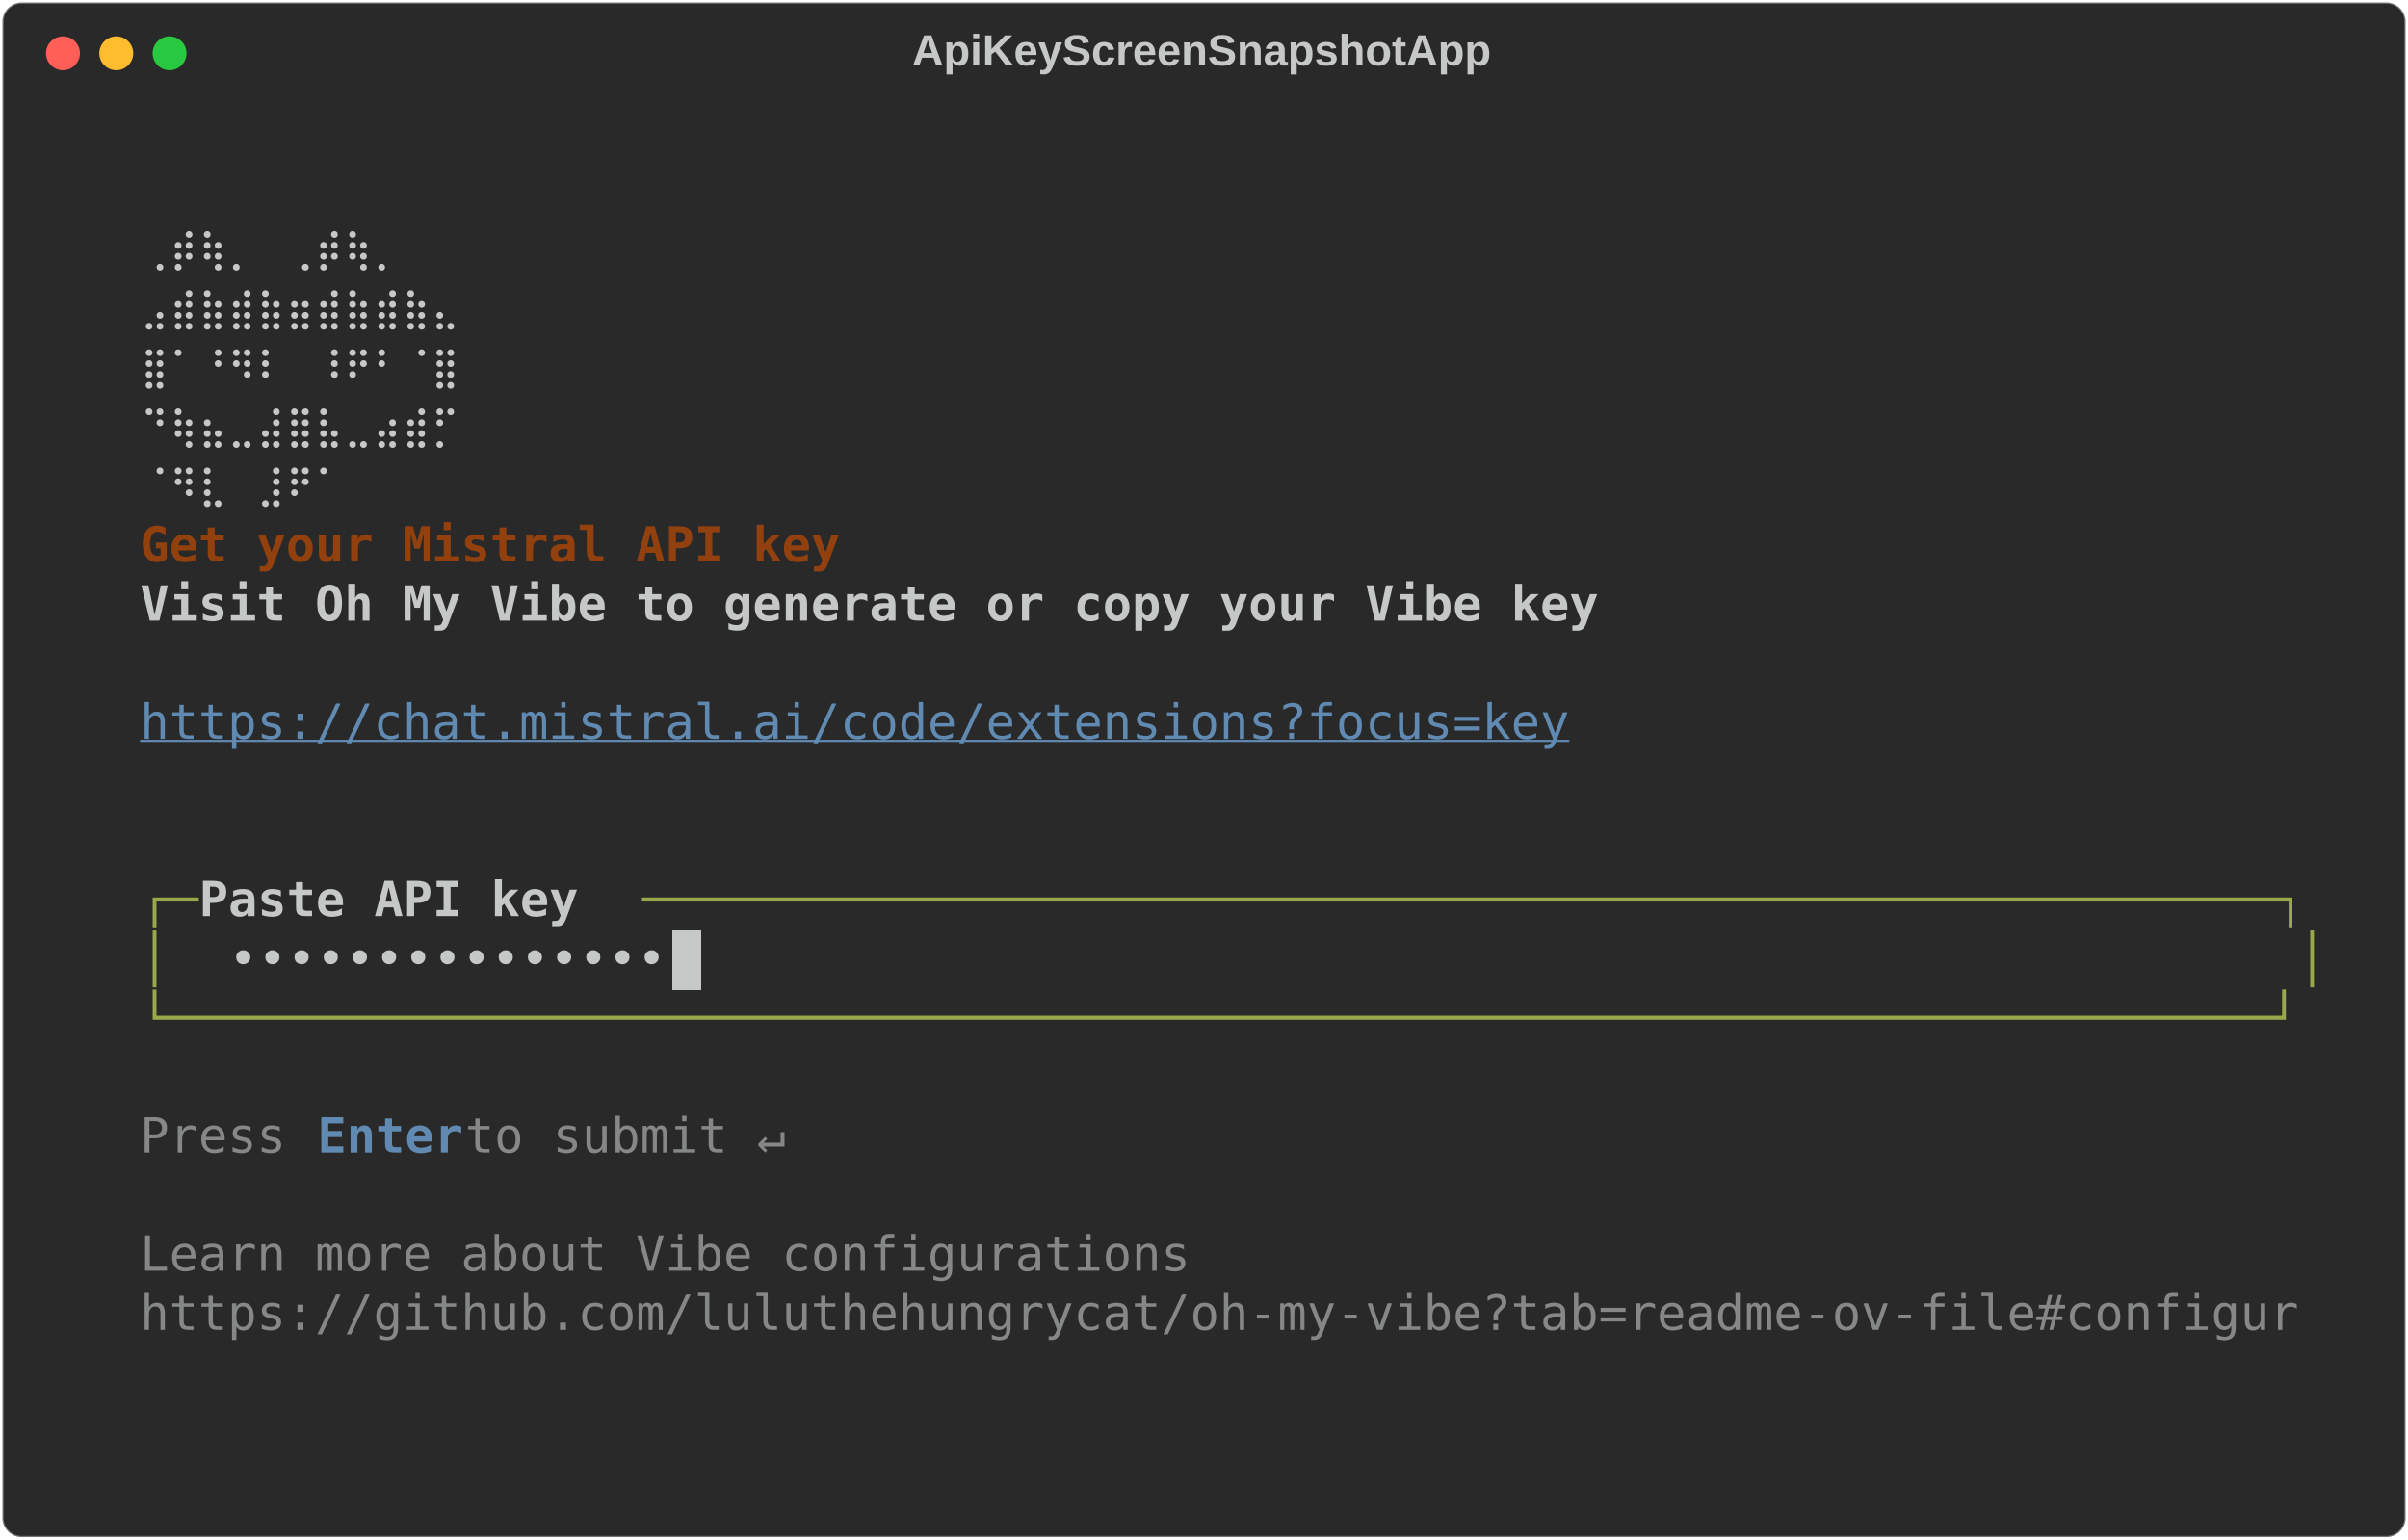
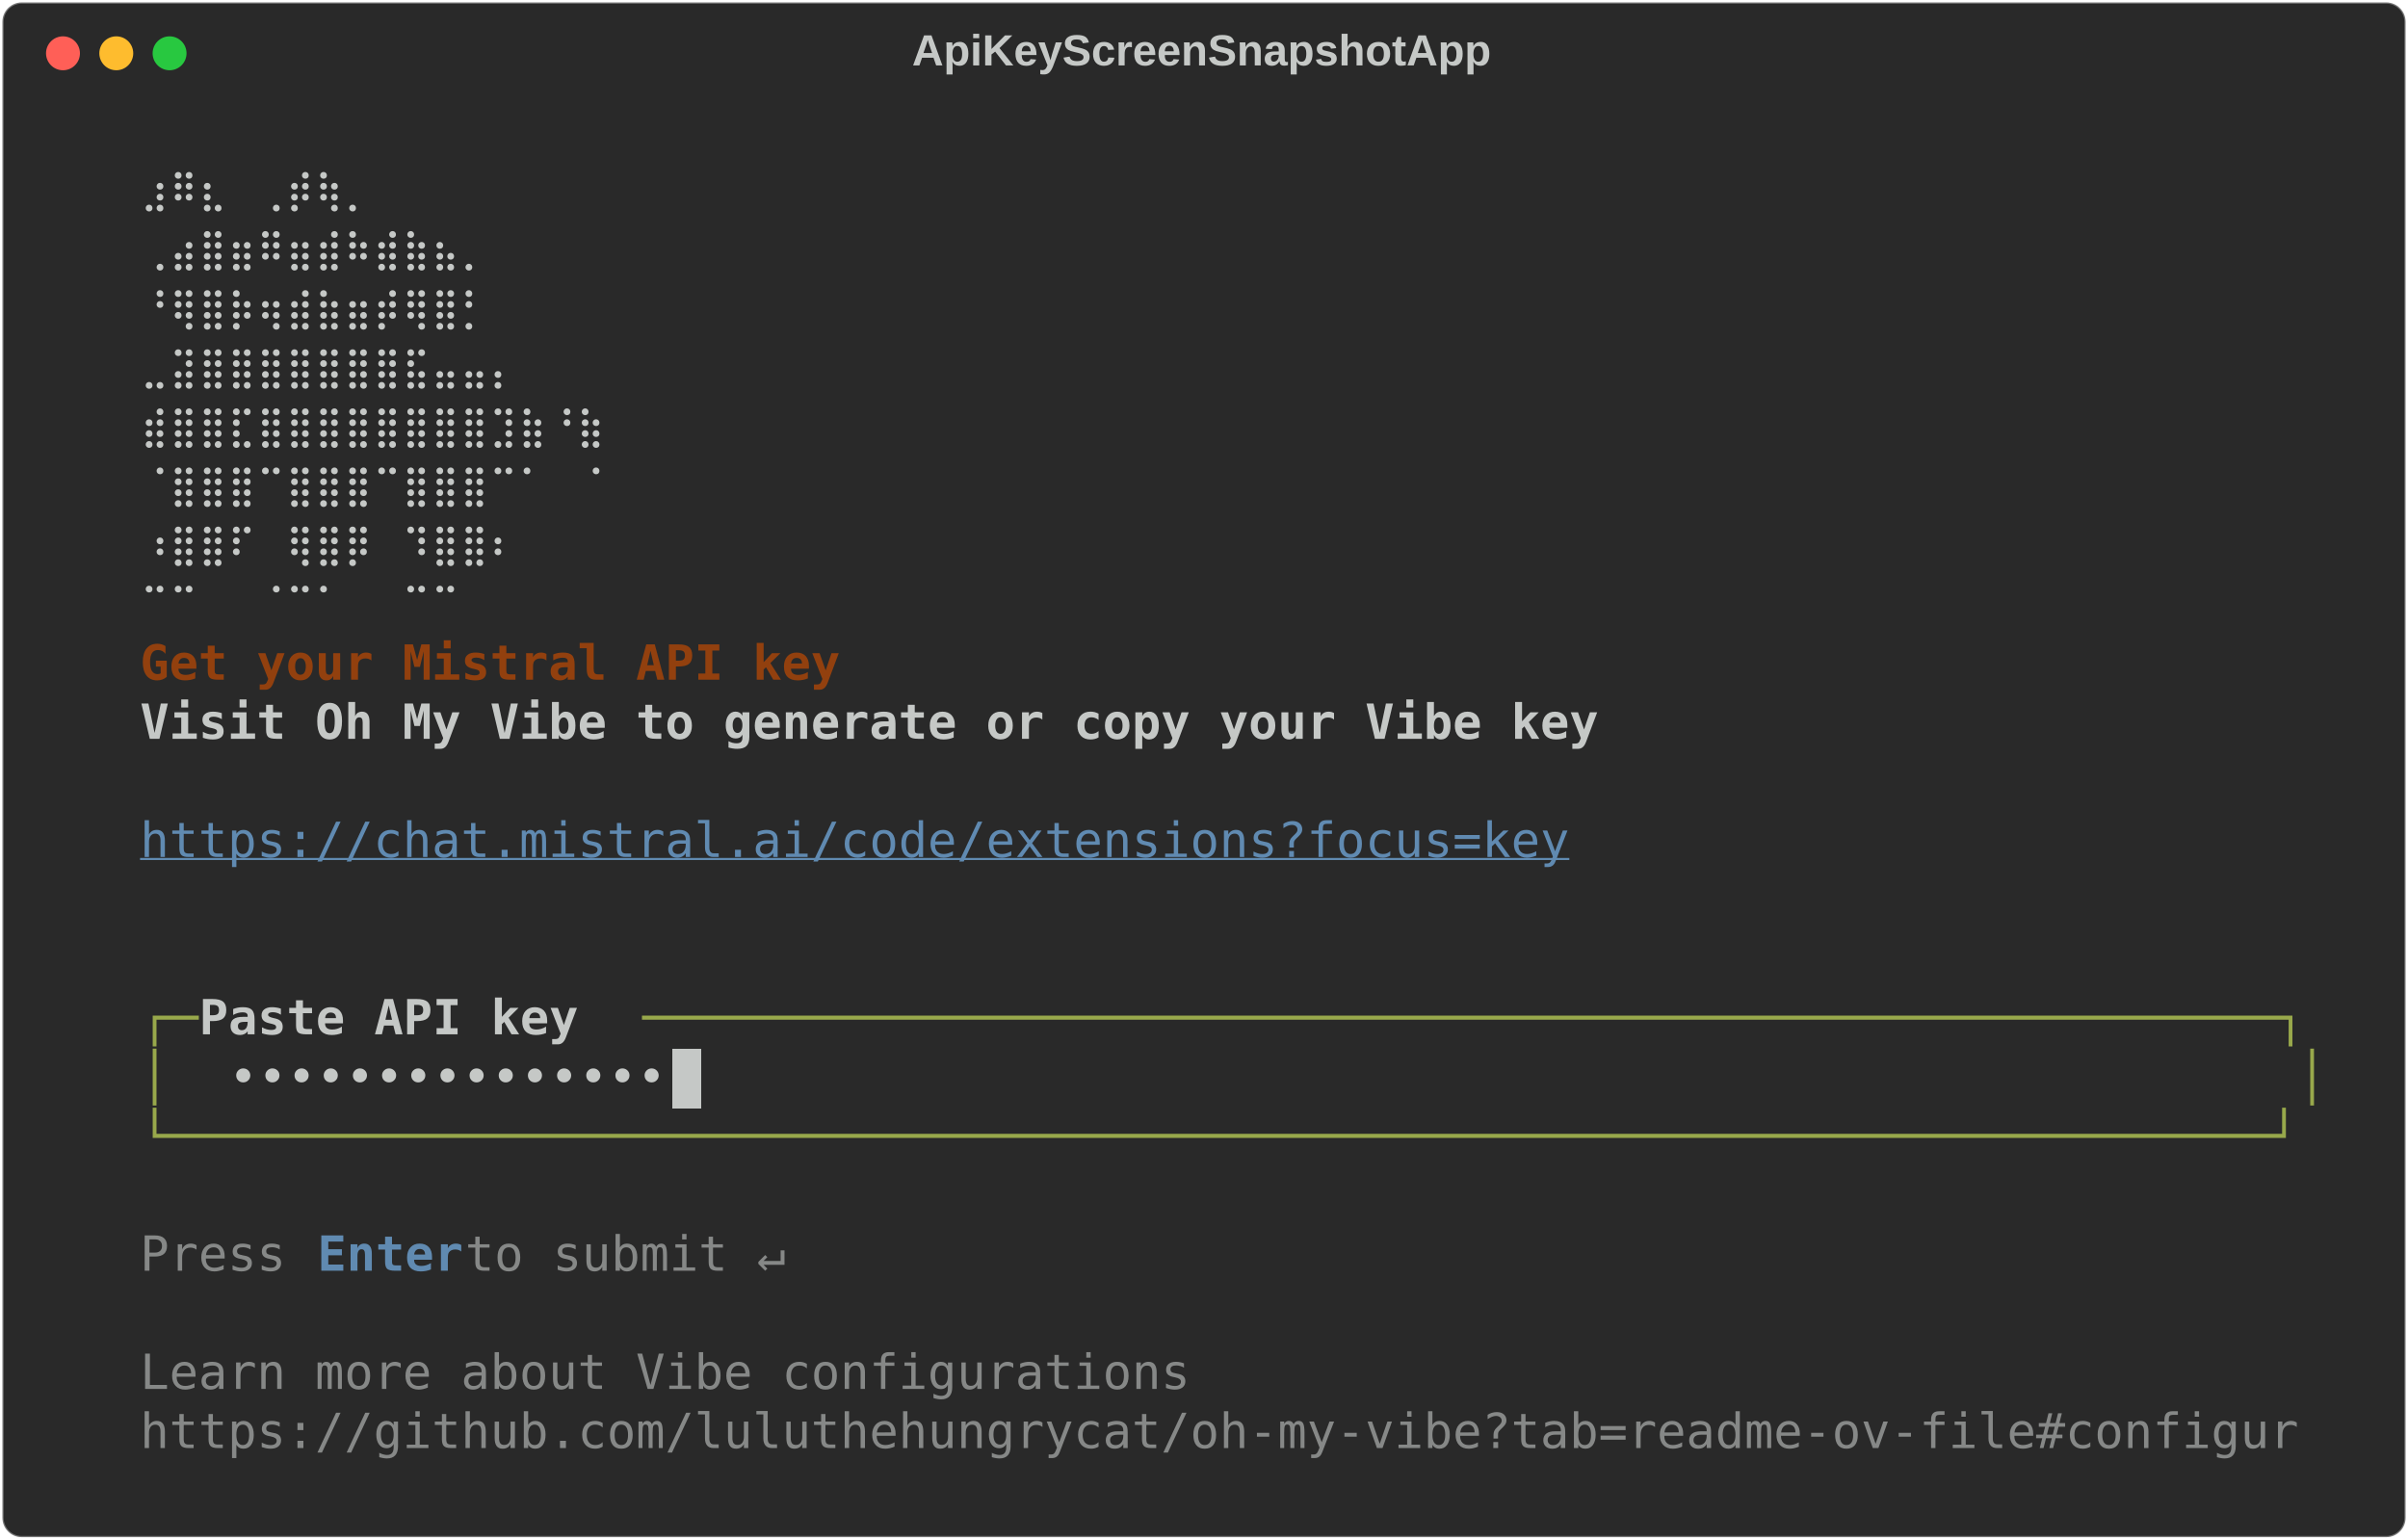
<svg xmlns="http://www.w3.org/2000/svg" class="rich-terminal" viewBox="0 0 994 635.6">
  <style>

    @font-face {
        font-family: "Fira Code";
        src: local("FiraCode-Regular"),
                url("https://cdnjs.cloudflare.com/ajax/libs/firacode/6.2.0/woff2/FiraCode-Regular.woff2") format("woff2"),
                url("https://cdnjs.cloudflare.com/ajax/libs/firacode/6.2.0/woff/FiraCode-Regular.woff") format("woff");
        font-style: normal;
        font-weight: 400;
    }
    @font-face {
        font-family: "Fira Code";
        src: local("FiraCode-Bold"),
                url("https://cdnjs.cloudflare.com/ajax/libs/firacode/6.2.0/woff2/FiraCode-Bold.woff2") format("woff2"),
                url("https://cdnjs.cloudflare.com/ajax/libs/firacode/6.2.0/woff/FiraCode-Bold.woff") format("woff");
        font-style: bold;
        font-weight: 700;
    }

    .terminal-matrix {
        font-family: Fira Code, monospace;
        font-size: 20px;
        line-height: 24.4px;
        font-variant-east-asian: full-width;
    }

    .terminal-title {
        font-size: 18px;
        font-weight: bold;
        font-family: arial;
    }

    .terminal-r1 { fill: #c5c8c6 }
.terminal-r2 { fill: #92400e;font-weight: bold }
.terminal-r3 { fill: #c5c8c6;font-weight: bold }
.terminal-r4 { fill: #608ab1;text-decoration: underline; }
.terminal-r5 { fill: #98a84b }
.terminal-r6 { fill: #4b4e55 }
.terminal-r7 { fill: #868887 }
.terminal-r8 { fill: #608ab1;font-weight: bold }
    </style>
  <defs>
    <clipPath id="terminal-clip-terminal">
      <rect x="0" y="0" width="975.0" height="584.6" />
    </clipPath>
    <clipPath id="terminal-line-0">
      <rect x="0" y="1.5" width="976" height="24.65" />
    </clipPath>
    <clipPath id="terminal-line-1">
      <rect x="0" y="25.9" width="976" height="24.65" />
    </clipPath>
    <clipPath id="terminal-line-2">
      <rect x="0" y="50.3" width="976" height="24.65" />
    </clipPath>
    <clipPath id="terminal-line-3">
      <rect x="0" y="74.7" width="976" height="24.65" />
    </clipPath>
    <clipPath id="terminal-line-4">
      <rect x="0" y="99.1" width="976" height="24.65" />
    </clipPath>
    <clipPath id="terminal-line-5">
      <rect x="0" y="123.5" width="976" height="24.65" />
    </clipPath>
    <clipPath id="terminal-line-6">
      <rect x="0" y="147.9" width="976" height="24.65" />
    </clipPath>
    <clipPath id="terminal-line-7">
      <rect x="0" y="172.3" width="976" height="24.65" />
    </clipPath>
    <clipPath id="terminal-line-8">
      <rect x="0" y="196.7" width="976" height="24.65" />
    </clipPath>
    <clipPath id="terminal-line-9">
      <rect x="0" y="221.1" width="976" height="24.65" />
    </clipPath>
    <clipPath id="terminal-line-10">
      <rect x="0" y="245.5" width="976" height="24.65" />
    </clipPath>
    <clipPath id="terminal-line-11">
      <rect x="0" y="269.9" width="976" height="24.65" />
    </clipPath>
    <clipPath id="terminal-line-12">
      <rect x="0" y="294.3" width="976" height="24.65" />
    </clipPath>
    <clipPath id="terminal-line-13">
      <rect x="0" y="318.7" width="976" height="24.65" />
    </clipPath>
    <clipPath id="terminal-line-14">
      <rect x="0" y="343.1" width="976" height="24.65" />
    </clipPath>
    <clipPath id="terminal-line-15">
      <rect x="0" y="367.5" width="976" height="24.65" />
    </clipPath>
    <clipPath id="terminal-line-16">
      <rect x="0" y="391.9" width="976" height="24.65" />
    </clipPath>
    <clipPath id="terminal-line-17">
      <rect x="0" y="416.3" width="976" height="24.65" />
    </clipPath>
    <clipPath id="terminal-line-18">
      <rect x="0" y="440.7" width="976" height="24.65" />
    </clipPath>
    <clipPath id="terminal-line-19">
      <rect x="0" y="465.1" width="976" height="24.65" />
    </clipPath>
    <clipPath id="terminal-line-20">
      <rect x="0" y="489.5" width="976" height="24.65" />
    </clipPath>
    <clipPath id="terminal-line-21">
      <rect x="0" y="513.9" width="976" height="24.65" />
    </clipPath>
    <clipPath id="terminal-line-22">
      <rect x="0" y="538.3" width="976" height="24.65" />
    </clipPath>
  </defs>
  <rect fill="#292929" stroke="rgba(255,255,255,0.35)" stroke-width="1" x="1" y="1" width="992" height="633.6" rx="8" />
  <text class="terminal-title" fill="#c5c8c6" text-anchor="middle" x="496" y="27">ApiKeyScreenSnapshotApp</text>
  <g transform="translate(26,22)">
    <circle cx="0" cy="0" r="7" fill="#ff5f57" />
    <circle cx="22" cy="0" r="7" fill="#febc2e" />
    <circle cx="44" cy="0" r="7" fill="#28c840" />
  </g>
  <g transform="translate(9, 41)" clip-path="url(#terminal-clip-terminal)">
-     <rect fill="#c5c8c6" x="268.4" y="343.1" width="12.2" height="24.65" shape-rendering="crispEdges" />
+     <rect fill="#c5c8c6" x="268.4" y="391.9" width="12.2" height="24.65" shape-rendering="crispEdges" />
    <g class="terminal-matrix">
      <text class="terminal-r1" x="976" y="20" textLength="12.2" clip-path="url(#terminal-line-0)">
</text>
+       <text class="terminal-r1" x="48.8" y="44.4" textLength="219.6" clip-path="url(#terminal-line-1)">   ⣰⠿⣆ ⢀⡾⢷⡀       </text>
      <text class="terminal-r1" x="976" y="44.4" textLength="12.2" clip-path="url(#terminal-line-1)">
</text>
-       <text class="terminal-r1" x="48.8" y="68.8" textLength="146.4" clip-path="url(#terminal-line-2)"> ⢀⡾⢷⡀ ⢀⡾⢷⡀  </text>
+       <text class="terminal-r1" x="48.8" y="68.8" textLength="219.6" clip-path="url(#terminal-line-2)"> ⢀⣴⣿⣶⠿⣶⣾⠷⣾⣷⣦⡀     </text>
      <text class="terminal-r1" x="976" y="68.8" textLength="12.2" clip-path="url(#terminal-line-2)">
</text>
-       <text class="terminal-r1" x="48.8" y="93.2" textLength="146.4" clip-path="url(#terminal-line-3)">⣠⣾⣷⣾⣷⣶⣾⣷⣾⣷⣄ </text>
+       <text class="terminal-r1" x="48.8" y="93.2" textLength="219.6" clip-path="url(#terminal-line-3)"> ⠘⢿⣿⡷⢶⣾⣷⣶⡾⢿⣿⡃     </text>
      <text class="terminal-r1" x="976" y="93.2" textLength="12.2" clip-path="url(#terminal-line-3)">
</text>
-       <text class="terminal-r1" x="48.8" y="117.6" textLength="146.4" clip-path="url(#terminal-line-4)">⣿⠁⠘⠻⠇ ⠸⠟⠃⠈⣿ </text>
+       <text class="terminal-r1" x="48.8" y="117.6" textLength="219.6" clip-path="url(#terminal-line-4)">  ⣀⣽⣿⣿⣿⣿⣿⣿⣿⣯⣤⣤⡄   </text>
      <text class="terminal-r1" x="976" y="117.6" textLength="12.2" clip-path="url(#terminal-line-4)">
</text>
-       <text class="terminal-r1" x="48.8" y="142" textLength="146.4" clip-path="url(#terminal-line-5)">⠙⢷⣦⣀⣼⣿⣧⣀⣴⣾⡋ </text>
+       <text class="terminal-r1" x="48.8" y="142" textLength="219.6" clip-path="url(#terminal-line-5)"> ⣾⣿⣿⣏⣿⣿⣿⣿⣿⣿⣿⣿⣹⣷⠘⣷ </text>
      <text class="terminal-r1" x="976" y="142" textLength="12.2" clip-path="url(#terminal-line-5)">
</text>
-       <text class="terminal-r1" x="48.8" y="166.4" textLength="146.4" clip-path="url(#terminal-line-6)">  ⠈⠻⣇ ⣸⠟⠁   </text>
+       <text class="terminal-r1" x="48.8" y="166.4" textLength="219.6" clip-path="url(#terminal-line-6)"> ⠈⣿⣿⣿⠉⣿⣿⣿⠉⣿⣿⣿⠉⠁ ⠈ </text>
      <text class="terminal-r1" x="976" y="166.4" textLength="12.2" clip-path="url(#terminal-line-6)">
</text>
-       <text class="terminal-r2" x="48.8" y="190.8" textLength="292.8" clip-path="url(#terminal-line-7)">Get your Mistral API key</text>
+       <text class="terminal-r1" x="48.8" y="190.8" textLength="219.6" clip-path="url(#terminal-line-7)"> ⠰⣿⣿⠏ ⢿⣿⡿ ⠹⣿⣿⠆    </text>
      <text class="terminal-r1" x="976" y="190.8" textLength="12.2" clip-path="url(#terminal-line-7)">
</text>
-       <text class="terminal-r3" x="48.8" y="215.2" textLength="610" clip-path="url(#terminal-line-8)">Visit Oh My Vibe to generate or copy your Vibe key</text>
+       <text class="terminal-r1" x="48.8" y="215.2" textLength="219.6" clip-path="url(#terminal-line-8)">  ⠉⠉  ⠈⠉⠁  ⠉⠉     </text>
      <text class="terminal-r1" x="976" y="215.2" textLength="12.2" clip-path="url(#terminal-line-8)">
</text>
+       <text class="terminal-r2" x="48.8" y="239.6" textLength="292.8" clip-path="url(#terminal-line-9)">Get your Mistral API key</text>
      <text class="terminal-r1" x="976" y="239.6" textLength="12.2" clip-path="url(#terminal-line-9)">
</text>
-       <text class="terminal-r4" x="48.8" y="264" textLength="597.8" clip-path="url(#terminal-line-10)">https://chat.mistral.ai/code/extensions?focus=key</text>
+       <text class="terminal-r3" x="48.8" y="264" textLength="610" clip-path="url(#terminal-line-10)">Visit Oh My Vibe to generate or copy your Vibe key</text>
      <text class="terminal-r1" x="976" y="264" textLength="12.2" clip-path="url(#terminal-line-10)">
</text>
      <text class="terminal-r1" x="976" y="288.4" textLength="12.2" clip-path="url(#terminal-line-11)">
</text>
+       <text class="terminal-r4" x="48.8" y="312.8" textLength="597.8" clip-path="url(#terminal-line-12)">https://chat.mistral.ai/code/extensions?focus=key</text>
      <text class="terminal-r1" x="976" y="312.8" textLength="12.2" clip-path="url(#terminal-line-12)">
</text>
-       <text class="terminal-r5" x="48.8" y="337.2" textLength="24.4" clip-path="url(#terminal-line-13)">┌─</text>
-       <text class="terminal-r3" x="73.2" y="337.2" textLength="183" clip-path="url(#terminal-line-13)"> Paste API key </text>
-       <text class="terminal-r5" x="256.2" y="337.2" textLength="695.4" clip-path="url(#terminal-line-13)">────────────────────────────────────────────────────────┐</text>
      <text class="terminal-r1" x="976" y="337.2" textLength="12.2" clip-path="url(#terminal-line-13)">
</text>
-       <text class="terminal-r5" x="48.8" y="361.6" textLength="12.2" clip-path="url(#terminal-line-14)">│</text>
-       <text class="terminal-r1" x="85.4" y="361.6" textLength="183" clip-path="url(#terminal-line-14)">•••••••••••••••</text>
-       <text class="terminal-r5" x="939.4" y="361.6" textLength="12.2" clip-path="url(#terminal-line-14)">│</text>
      <text class="terminal-r1" x="976" y="361.6" textLength="12.2" clip-path="url(#terminal-line-14)">
</text>
-       <text class="terminal-r5" x="48.8" y="386" textLength="902.8" clip-path="url(#terminal-line-15)">└────────────────────────────────────────────────────────────────────────┘</text>
+       <text class="terminal-r5" x="48.8" y="386" textLength="24.4" clip-path="url(#terminal-line-15)">┌─</text>
+       <text class="terminal-r3" x="73.2" y="386" textLength="183" clip-path="url(#terminal-line-15)"> Paste API key </text>
+       <text class="terminal-r5" x="256.2" y="386" textLength="695.4" clip-path="url(#terminal-line-15)">────────────────────────────────────────────────────────┐</text>
      <text class="terminal-r1" x="976" y="386" textLength="12.2" clip-path="url(#terminal-line-15)">
</text>
+       <text class="terminal-r5" x="48.8" y="410.4" textLength="12.2" clip-path="url(#terminal-line-16)">│</text>
+       <text class="terminal-r1" x="85.4" y="410.4" textLength="183" clip-path="url(#terminal-line-16)">•••••••••••••••</text>
+       <text class="terminal-r5" x="939.4" y="410.4" textLength="12.2" clip-path="url(#terminal-line-16)">│</text>
      <text class="terminal-r1" x="976" y="410.4" textLength="12.2" clip-path="url(#terminal-line-16)">
</text>
-       <text class="terminal-r7" x="48.8" y="434.8" textLength="73.2" clip-path="url(#terminal-line-17)">Press </text>
-       <text class="terminal-r8" x="122" y="434.8" textLength="61" clip-path="url(#terminal-line-17)">Enter</text>
-       <text class="terminal-r7" x="183" y="434.8" textLength="146.4" clip-path="url(#terminal-line-17)"> to submit ↵</text>
+       <text class="terminal-r5" x="48.8" y="434.8" textLength="902.8" clip-path="url(#terminal-line-17)">└────────────────────────────────────────────────────────────────────────┘</text>
      <text class="terminal-r1" x="976" y="434.8" textLength="12.2" clip-path="url(#terminal-line-17)">
</text>
      <text class="terminal-r1" x="976" y="459.2" textLength="12.2" clip-path="url(#terminal-line-18)">
</text>
-       <text class="terminal-r7" x="48.8" y="483.6" textLength="439.2" clip-path="url(#terminal-line-19)">Learn more about Vibe configurations</text>
+       <text class="terminal-r7" x="48.8" y="483.6" textLength="73.2" clip-path="url(#terminal-line-19)">Press </text>
+       <text class="terminal-r8" x="122" y="483.6" textLength="61" clip-path="url(#terminal-line-19)">Enter</text>
+       <text class="terminal-r7" x="183" y="483.6" textLength="146.4" clip-path="url(#terminal-line-19)"> to submit ↵</text>
      <text class="terminal-r1" x="976" y="483.6" textLength="12.2" clip-path="url(#terminal-line-19)">
</text>
-       <text class="terminal-r7" x="48.8" y="508" textLength="902.8" clip-path="url(#terminal-line-20)">https://github.com/luluthehungrycat/oh-my-vibe?tab=readme-ov-file#configur</text>
      <text class="terminal-r1" x="976" y="508" textLength="12.2" clip-path="url(#terminal-line-20)">
</text>
+       <text class="terminal-r7" x="48.8" y="532.4" textLength="439.2" clip-path="url(#terminal-line-21)">Learn more about Vibe configurations</text>
      <text class="terminal-r1" x="976" y="532.4" textLength="12.2" clip-path="url(#terminal-line-21)">
</text>
+       <text class="terminal-r7" x="48.8" y="556.8" textLength="902.8" clip-path="url(#terminal-line-22)">https://github.com/luluthehungrycat/oh-my-vibe?tab=readme-ov-file#configur</text>
      <text class="terminal-r1" x="976" y="556.8" textLength="12.2" clip-path="url(#terminal-line-22)">
</text>
    </g>
  </g>
</svg>
